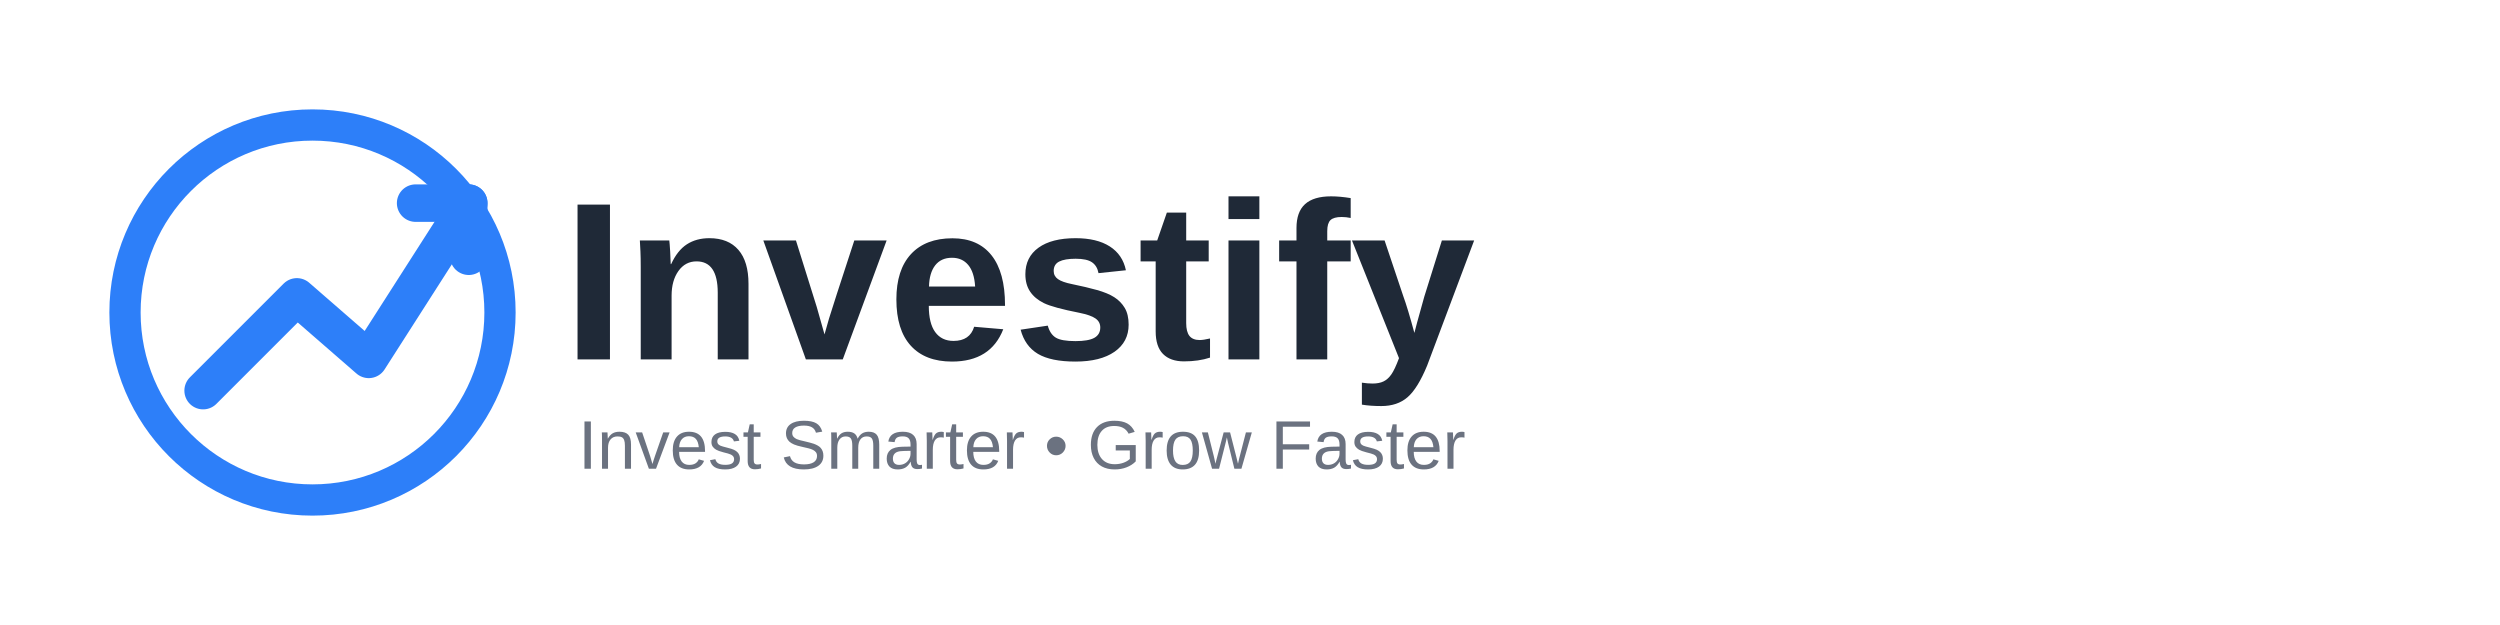
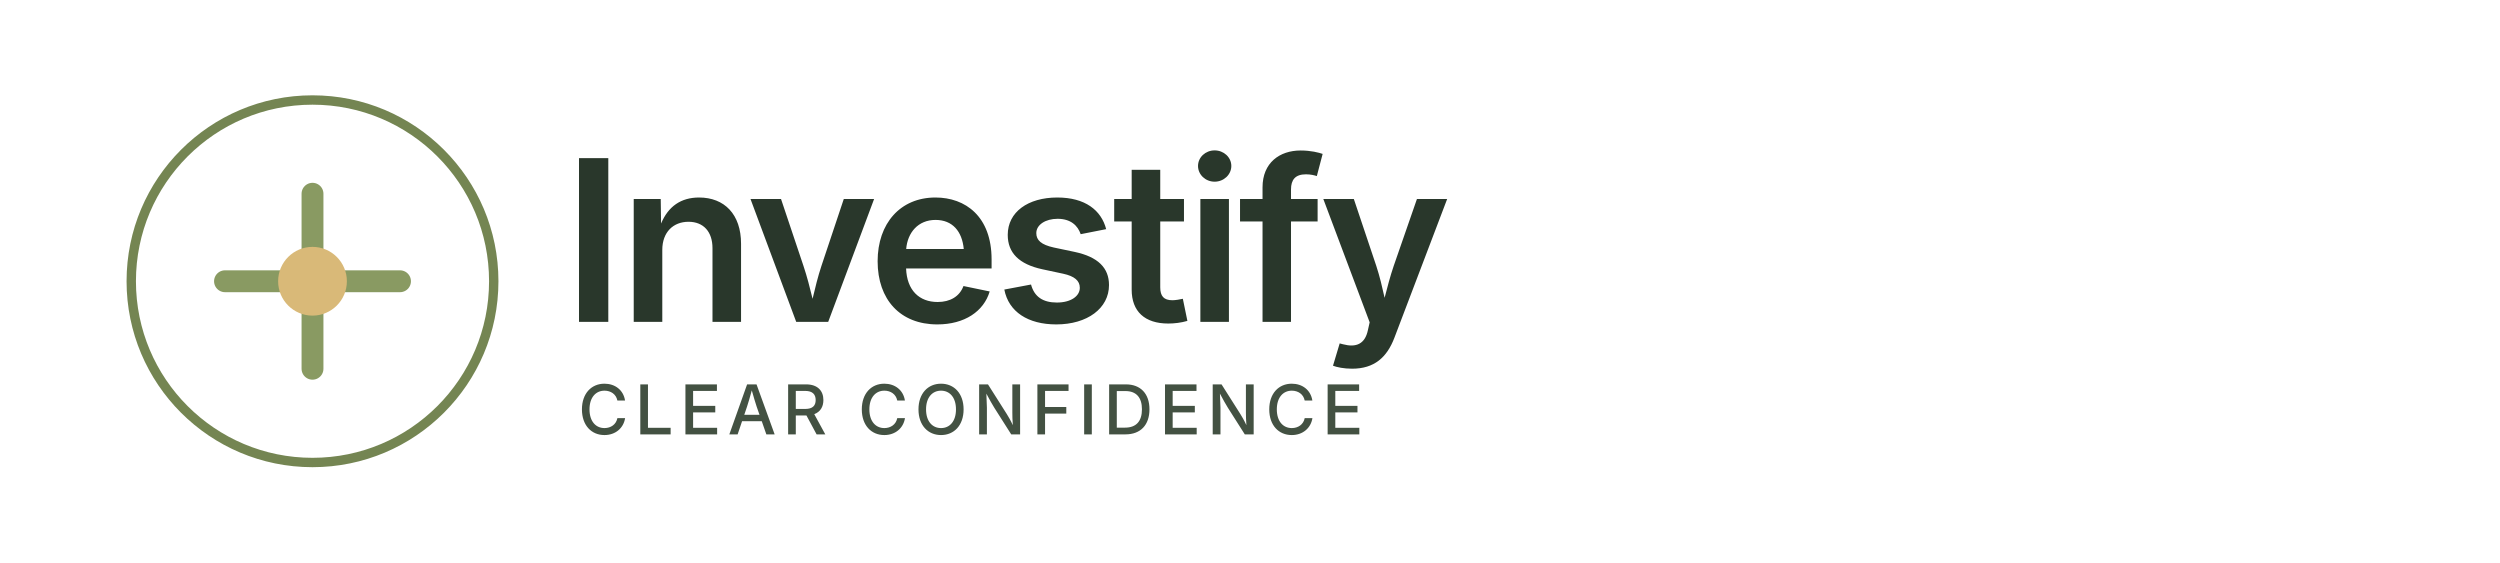
- <svg xmlns="http://www.w3.org/2000/svg" width="800" height="200" viewBox="0 0 800 200">
-   <g transform="translate(30,20)">
-     <circle cx="70" cy="80" r="60" fill="none" stroke="#2D7FF9" stroke-width="10" />
-     <path d="M35 105 L65 75 L88 95 L120 45" fill="none" stroke="#2D7FF9" stroke-width="12" stroke-linecap="round" stroke-linejoin="round" />
-     <path d="M103 45 H120 V62" fill="none" stroke="#2D7FF9" stroke-width="12" stroke-linecap="round" stroke-linejoin="round" />
+ <svg xmlns="http://www.w3.org/2000/svg" width="800" height="180" viewBox="0 0 800 180" role="img" aria-labelledby="investify-logo-title">
+   <g transform="translate(30 20)" fill="none" stroke-linecap="round">
+     <circle cx="70" cy="70" r="58" stroke="#748552" stroke-width="3" />
+     <path d="M42 70h56M70 42v56" stroke="#899A62" stroke-width="7" />
+     <circle cx="70" cy="70" r="11" fill="#D9B978" stroke="none" />
  </g>
-   <text x="180" y="115" font-family="Poppins, Arial, sans-serif" font-size="72" font-weight="700" fill="#1F2937">
-         Investify
-   </text>
-   <text x="185" y="150" font-family="Arial, sans-serif" font-size="22" fill="#6B7280">
-         Invest Smarter • Grow Faster
-   </text>
+   <text x="180" y="103" font-family="Inter, Arial, sans-serif" font-size="72" font-weight="600" letter-spacing="-2" fill="#29372B">Investify</text>
+   <text x="185" y="139" font-family="Inter, Arial, sans-serif" font-size="22" font-weight="500" letter-spacing="2" fill="#435142">CLEAR CONFIDENCE</text>
</svg>
